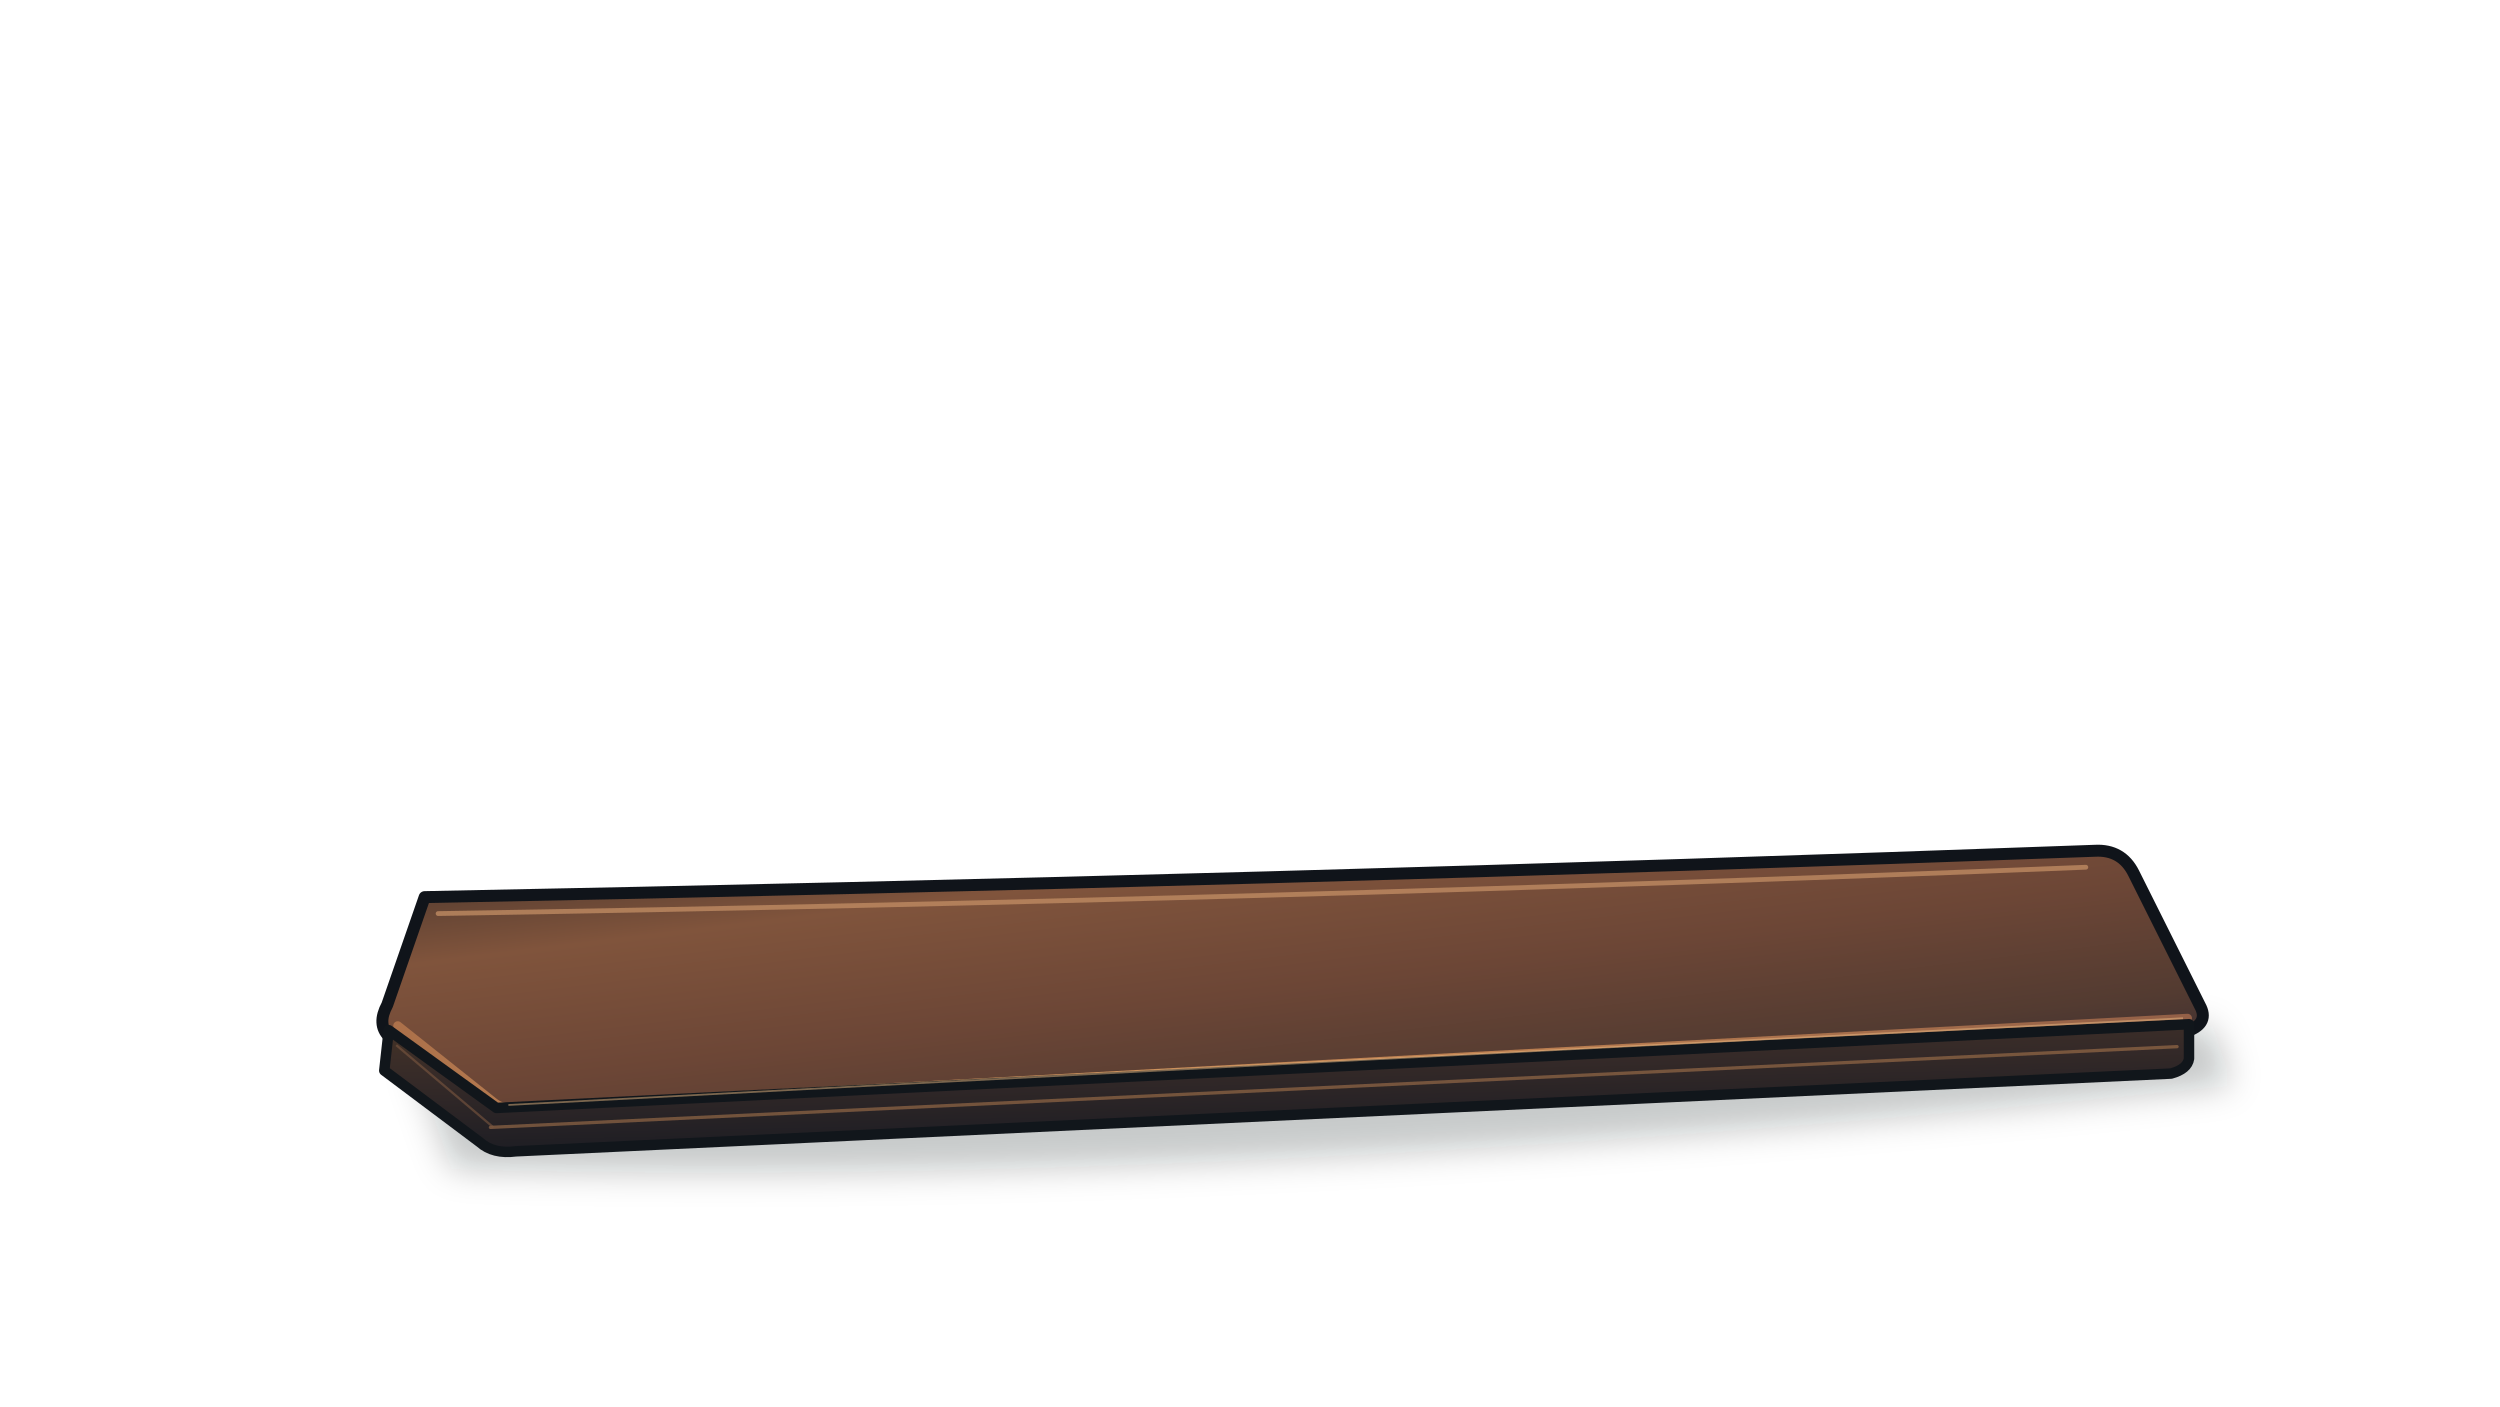
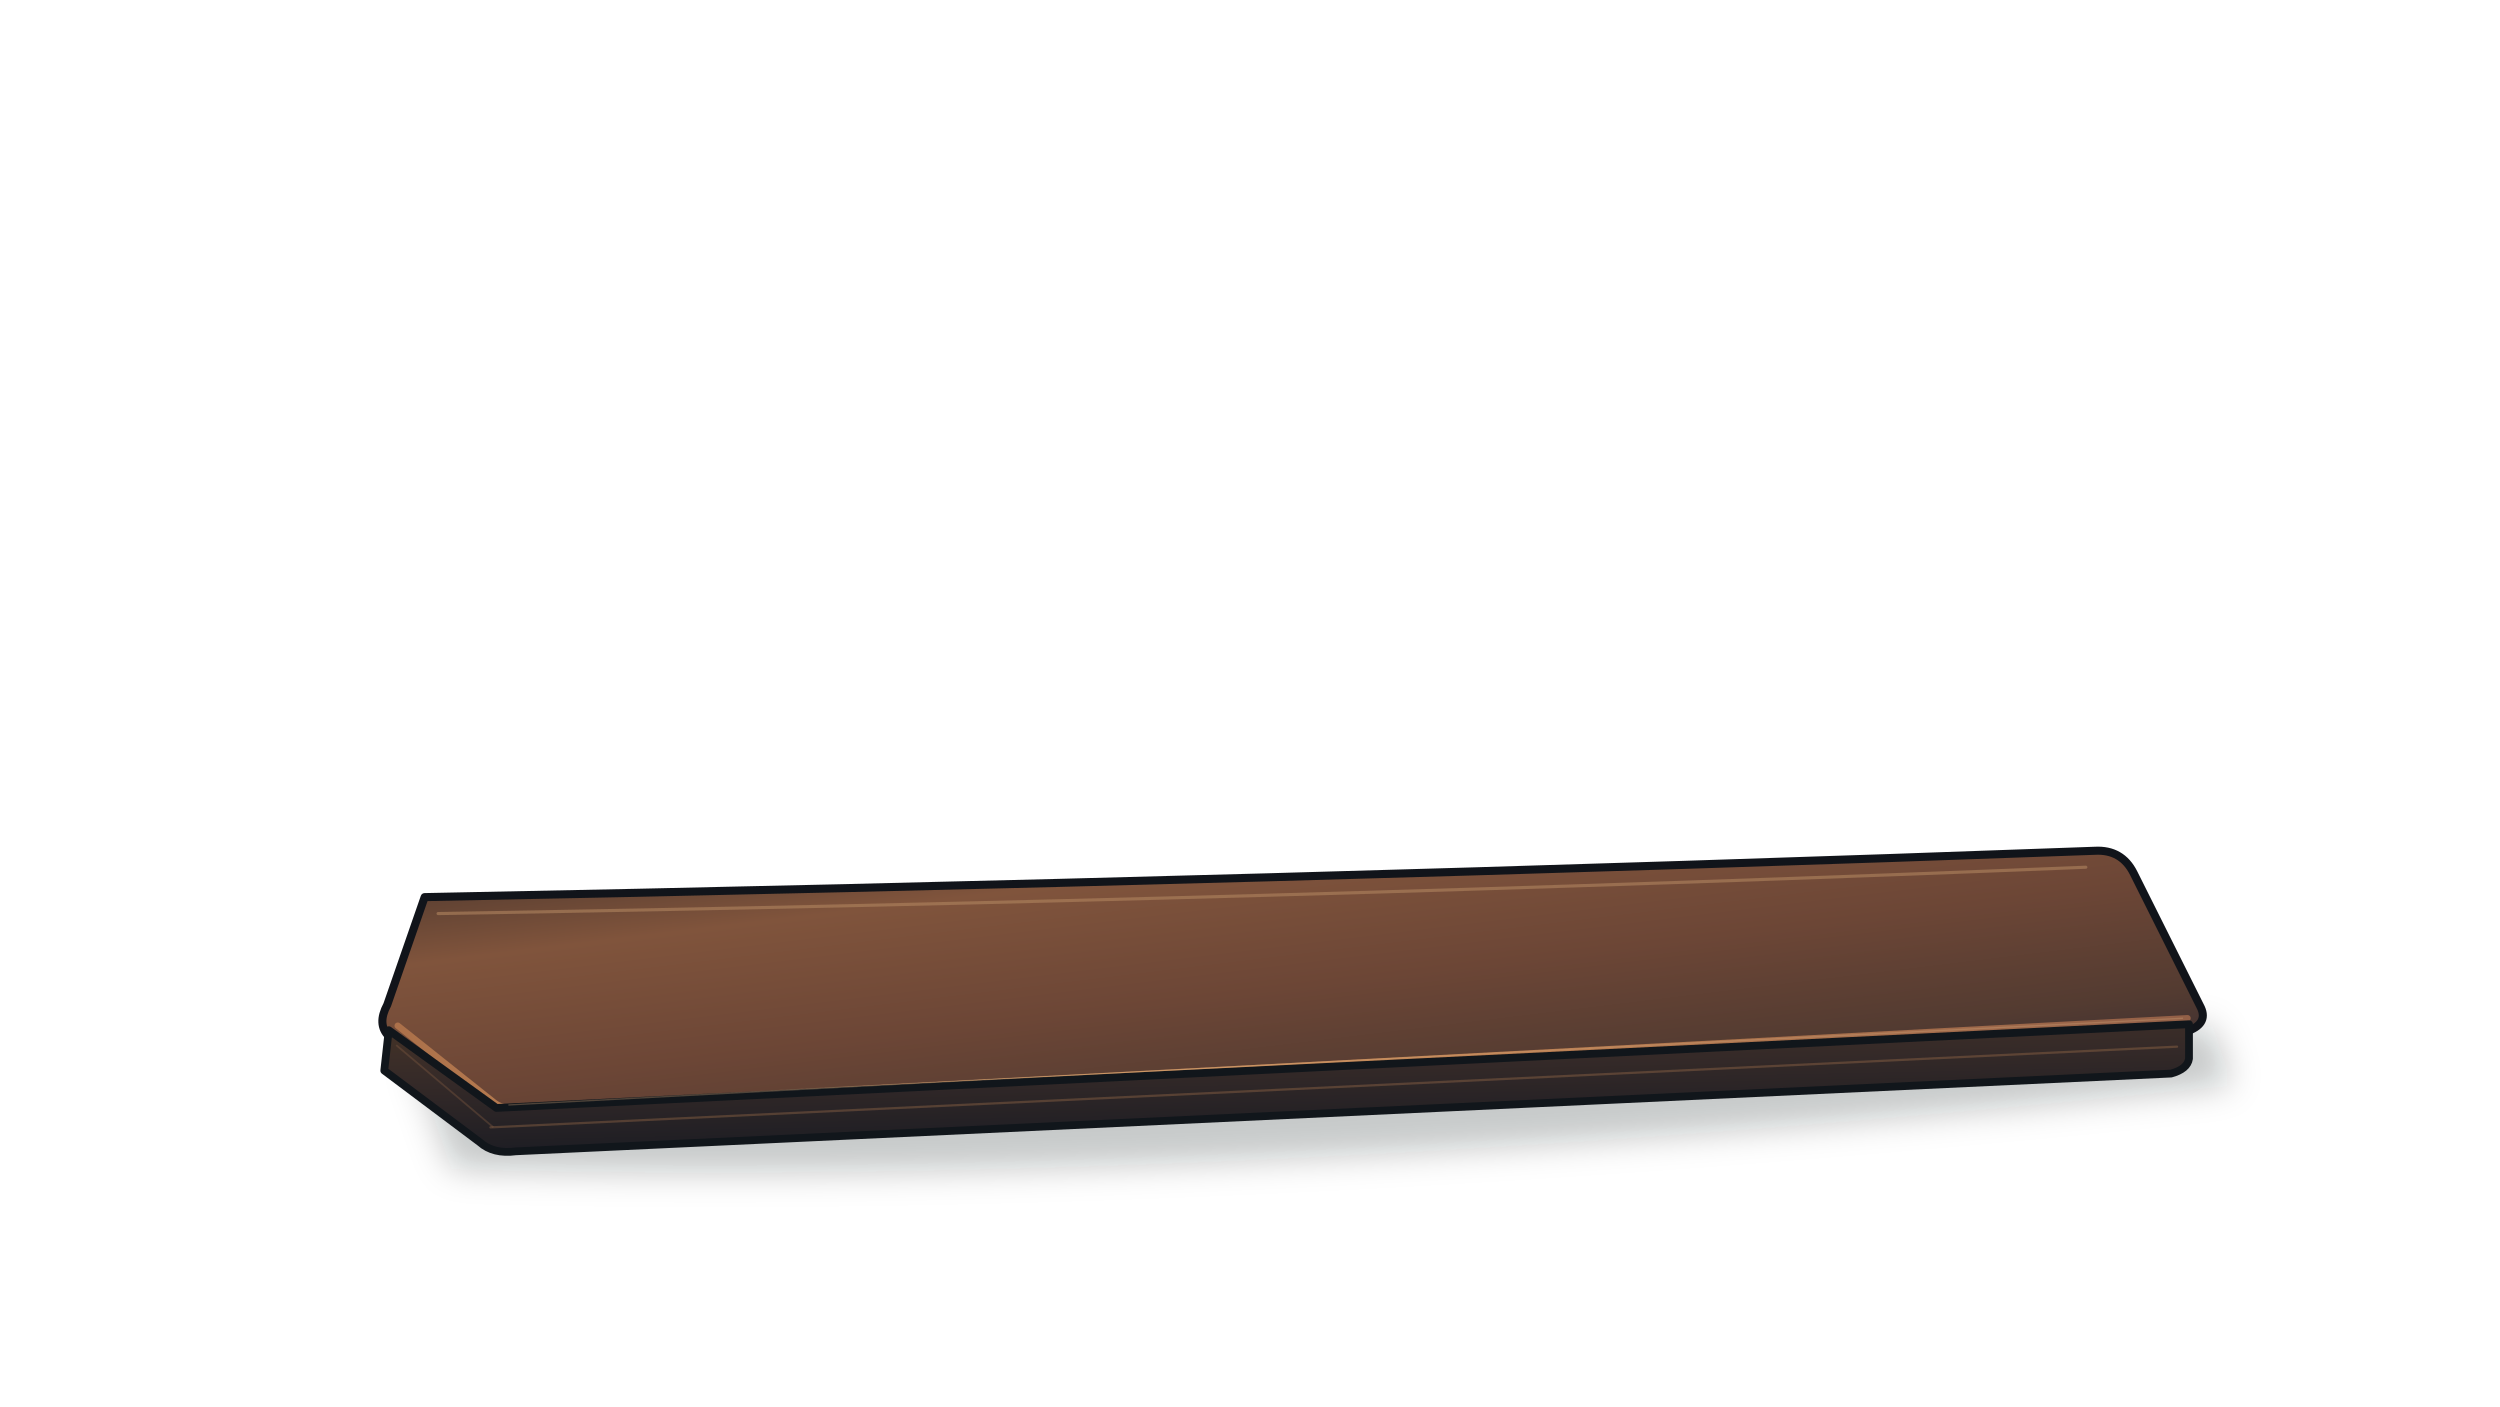
<svg xmlns="http://www.w3.org/2000/svg" width="1672" height="941" viewBox="0 0 1672 941" preserveAspectRatio="none" aria-hidden="true">
  <defs>
    <linearGradient id="wood" x1="0" y1="0" x2="0.84" y2="1">
      <stop offset="0" stop-color="#45332b" />
      <stop offset=".26" stop-color="#80543c" />
      <stop offset=".55" stop-color="#6c4636" />
      <stop offset=".80" stop-color="#533b31" />
      <stop offset="1" stop-color="#332931" />
    </linearGradient>
    <linearGradient id="front" x1="0" x2=".28" y1="0" y2="1">
      <stop stop-color="#453327" />
      <stop offset=".42" stop-color="#352a28" />
      <stop offset="1" stop-color="#1b1c23" />
    </linearGradient>
    <linearGradient id="rim" x1="0" x2="1">
      <stop stop-color="#ac714a" />
      <stop offset=".26" stop-color="#d59b62" />
      <stop offset=".6" stop-color="#bd8051" />
      <stop offset="1" stop-color="#936047" />
    </linearGradient>
    <filter id="depth" x="-12%" y="-30%" width="124%" height="170%">
      <feGaussianBlur stdDeviation="11" />
    </filter>
  </defs>
  <path d="M276 707 Q805 677 1480 687 L1493 726 Q817 796 302 782 Z" fill="#060a10" opacity=".22" filter="url(#depth)" />
-   <path d="M284 600 Q854 589 1401 569 Q1419 568 1427 584            L1472 674 Q1477 685 1462 690 L338 745            Q330 746 322 741 L260 693 Q252 685 259 672 Z" fill="url(#wood)" stroke="#10141a" stroke-width="8" stroke-linejoin="round" />
-   <path d="M293 611 Q850 602 1395 580" fill="none" stroke="#c08c63" stroke-width="3.2" opacity=".78" stroke-linecap="round" />
-   <path d="M266 686 L330 737 Q335 741 341 741 L1463 681" fill="none" stroke="url(#rim)" stroke-width="6" stroke-linecap="round" stroke-linejoin="round" />
-   <path d="M260 689 L332 741 L1464 685 L1464 708            Q1463 715 1452 718 L345 770            Q330 772 321 764 L257 716 Z" fill="url(#front)" stroke="#11161b" stroke-width="7" stroke-linecap="round" stroke-linejoin="round" />
-   <path d="M328 754 Q833 730 1456 700" fill="none" stroke="#b77e51" stroke-width="2.2" opacity=".52" stroke-linecap="round" />
-   <path d="M340 739 Q880 710 1460 681" fill="none" stroke="#f0bf86" stroke-width="1.2" opacity=".48" />
-   <path d="M265 699 L330 754" stroke="#7c573f" stroke-width="1.5" opacity=".6" />
+   <path d="M284 600 Q854 589 1401 569 Q1419 568 1427 584            L1472 674 Q1477 685 1462 690 L338 745            Q330 746 322 741 L260 693 Q252 685 259 672 Z" fill="url(#wood)" stroke="#11141a" stroke-width="5.4" stroke-linejoin="round" />
+   <path d="M293 611 Q850 602 1395 580" fill="none" stroke="#ae825d" stroke-width="2.1" opacity=".62" stroke-linecap="round" />
+   <path d="M266 686 L330 737 Q335 741 341 741 L1463 681" fill="none" stroke="url(#rim)" stroke-width="4.3" stroke-linecap="round" stroke-linejoin="round" />
+   <path d="M260 689 L332 741 L1464 685 L1464 708            Q1463 715 1452 718 L345 770            Q330 772 321 764 L257 716 Z" fill="url(#front)" stroke="#11161b" stroke-width="5.2" stroke-linecap="round" stroke-linejoin="round" />
+   <path d="M328 754 Q833 730 1456 700" fill="none" stroke="#b77e51" stroke-width="1.5" opacity=".32" stroke-linecap="round" />
+   <path d="M340 739 Q880 710 1460 681" fill="none" stroke="#d3a67c" stroke-width=".9" opacity=".32" />
+   <path d="M265 699 L330 754" stroke="#7c573f" stroke-width="1.2" opacity=".4" />
</svg>
